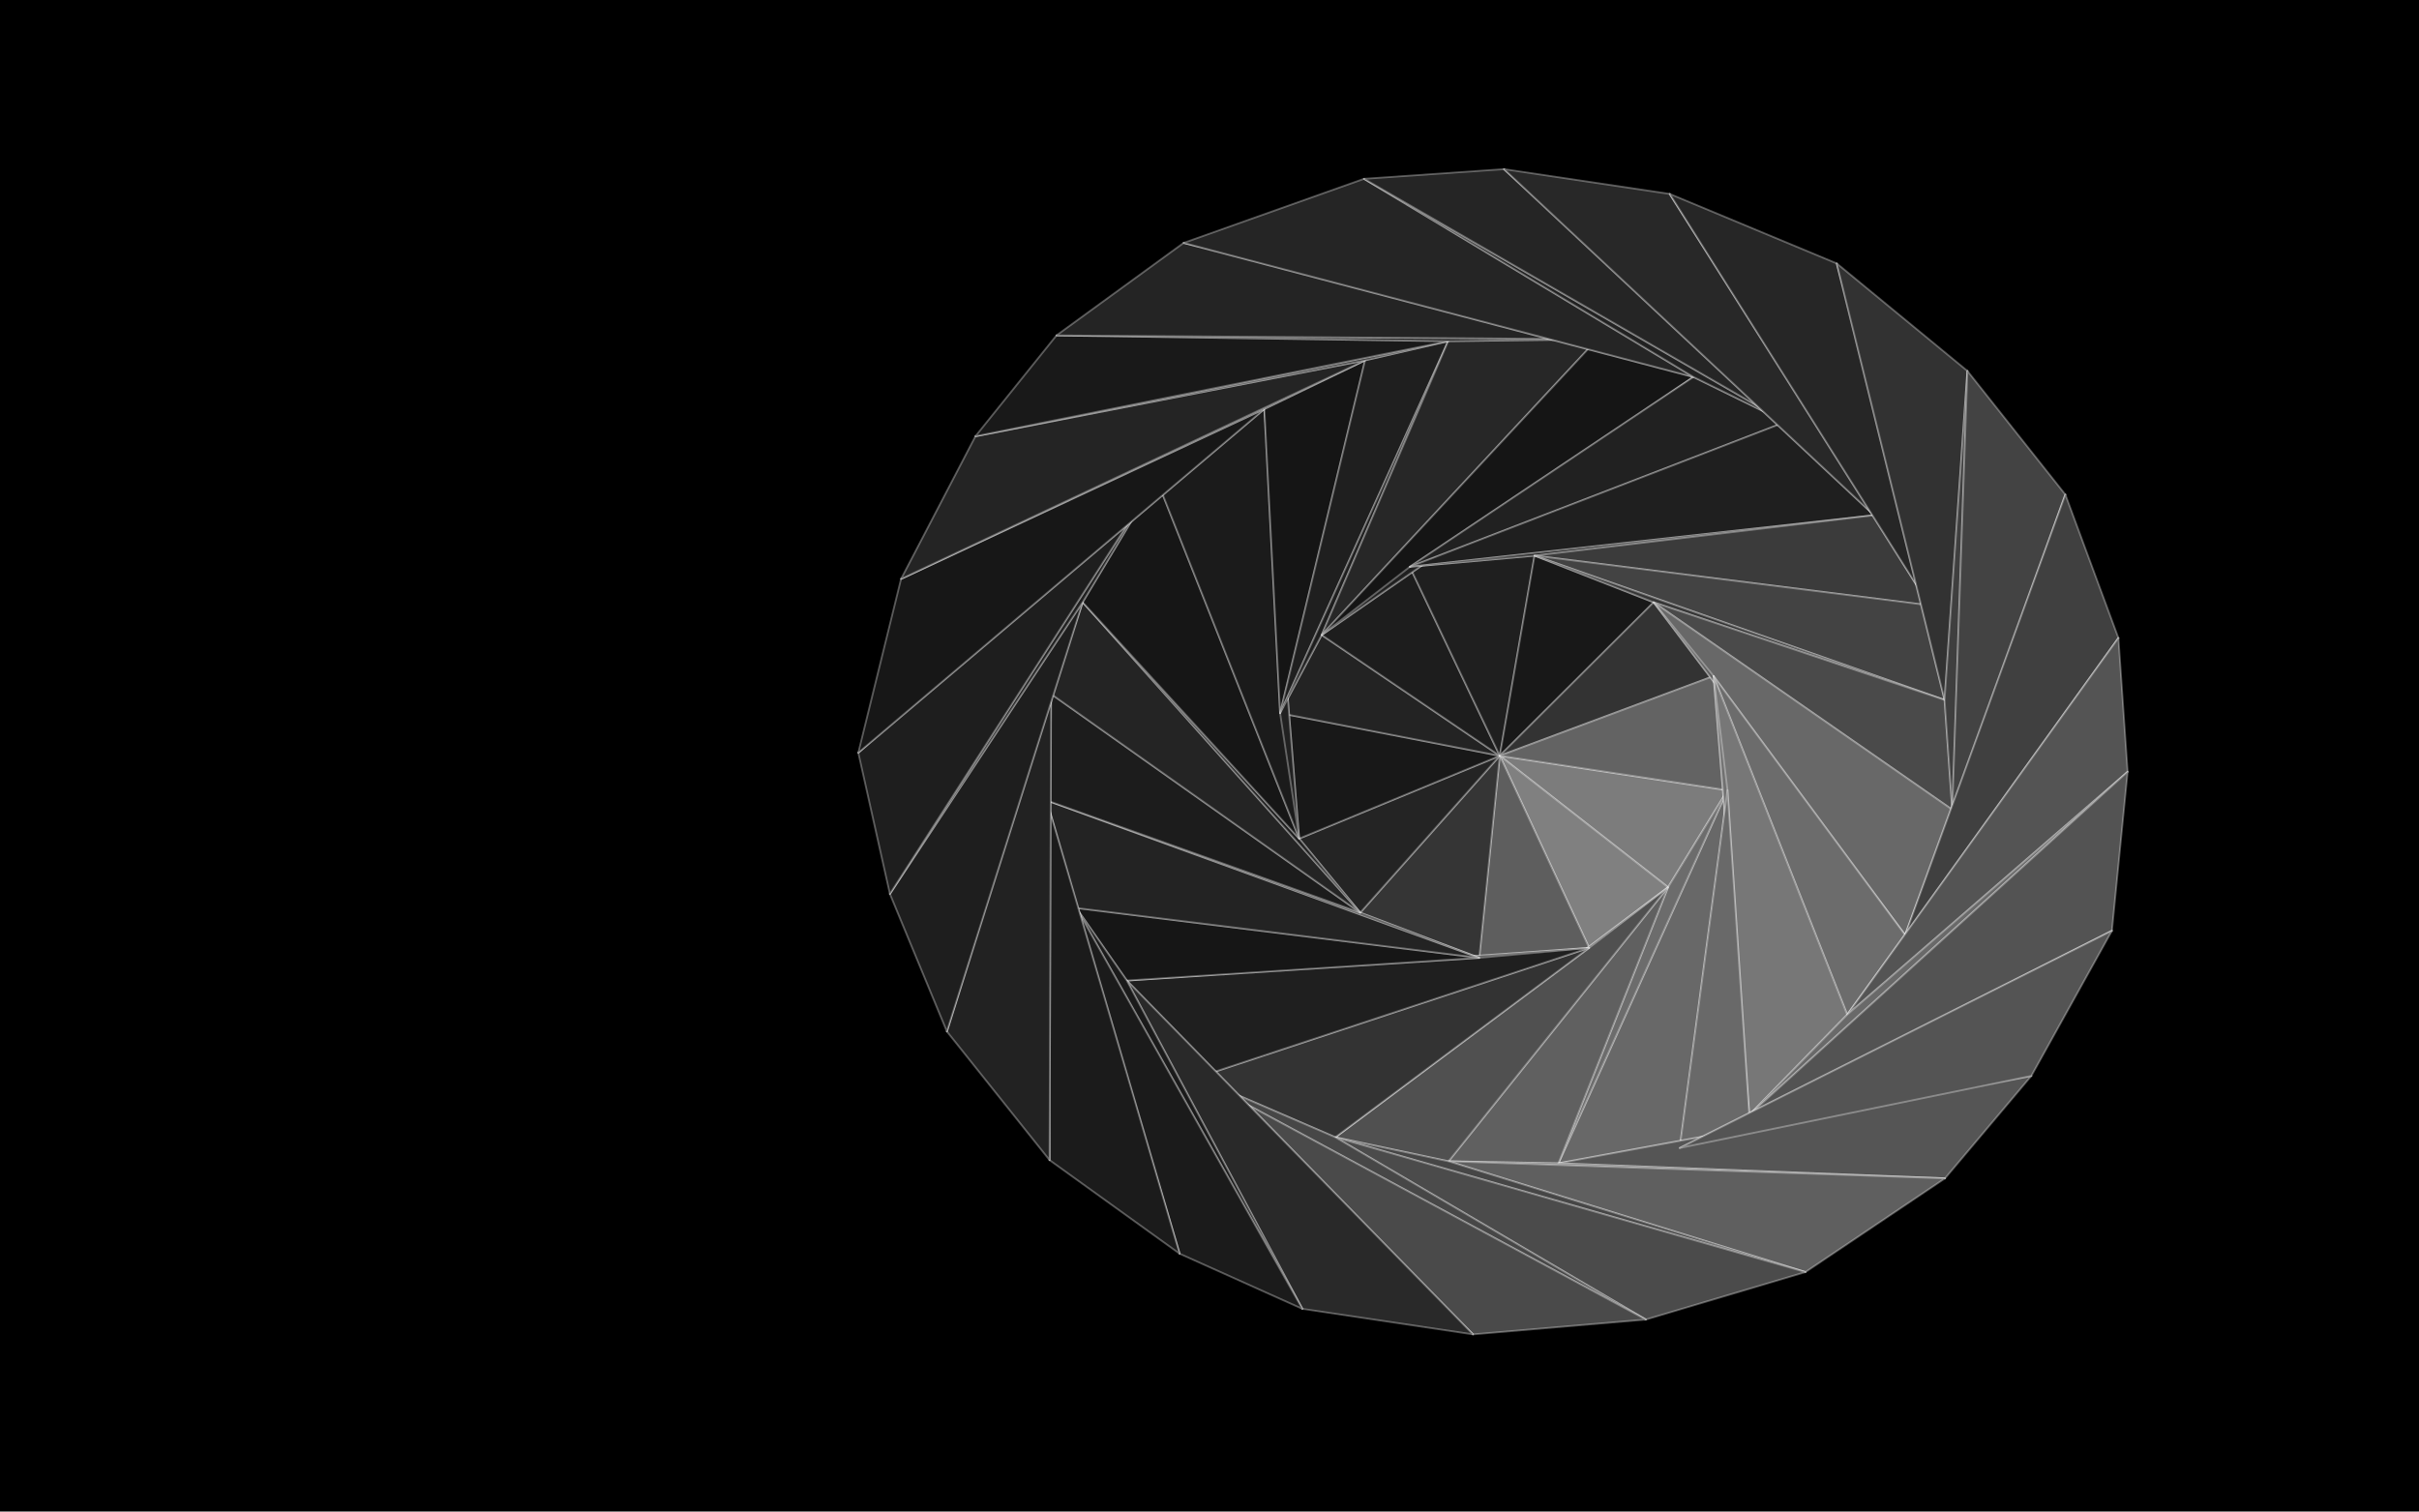
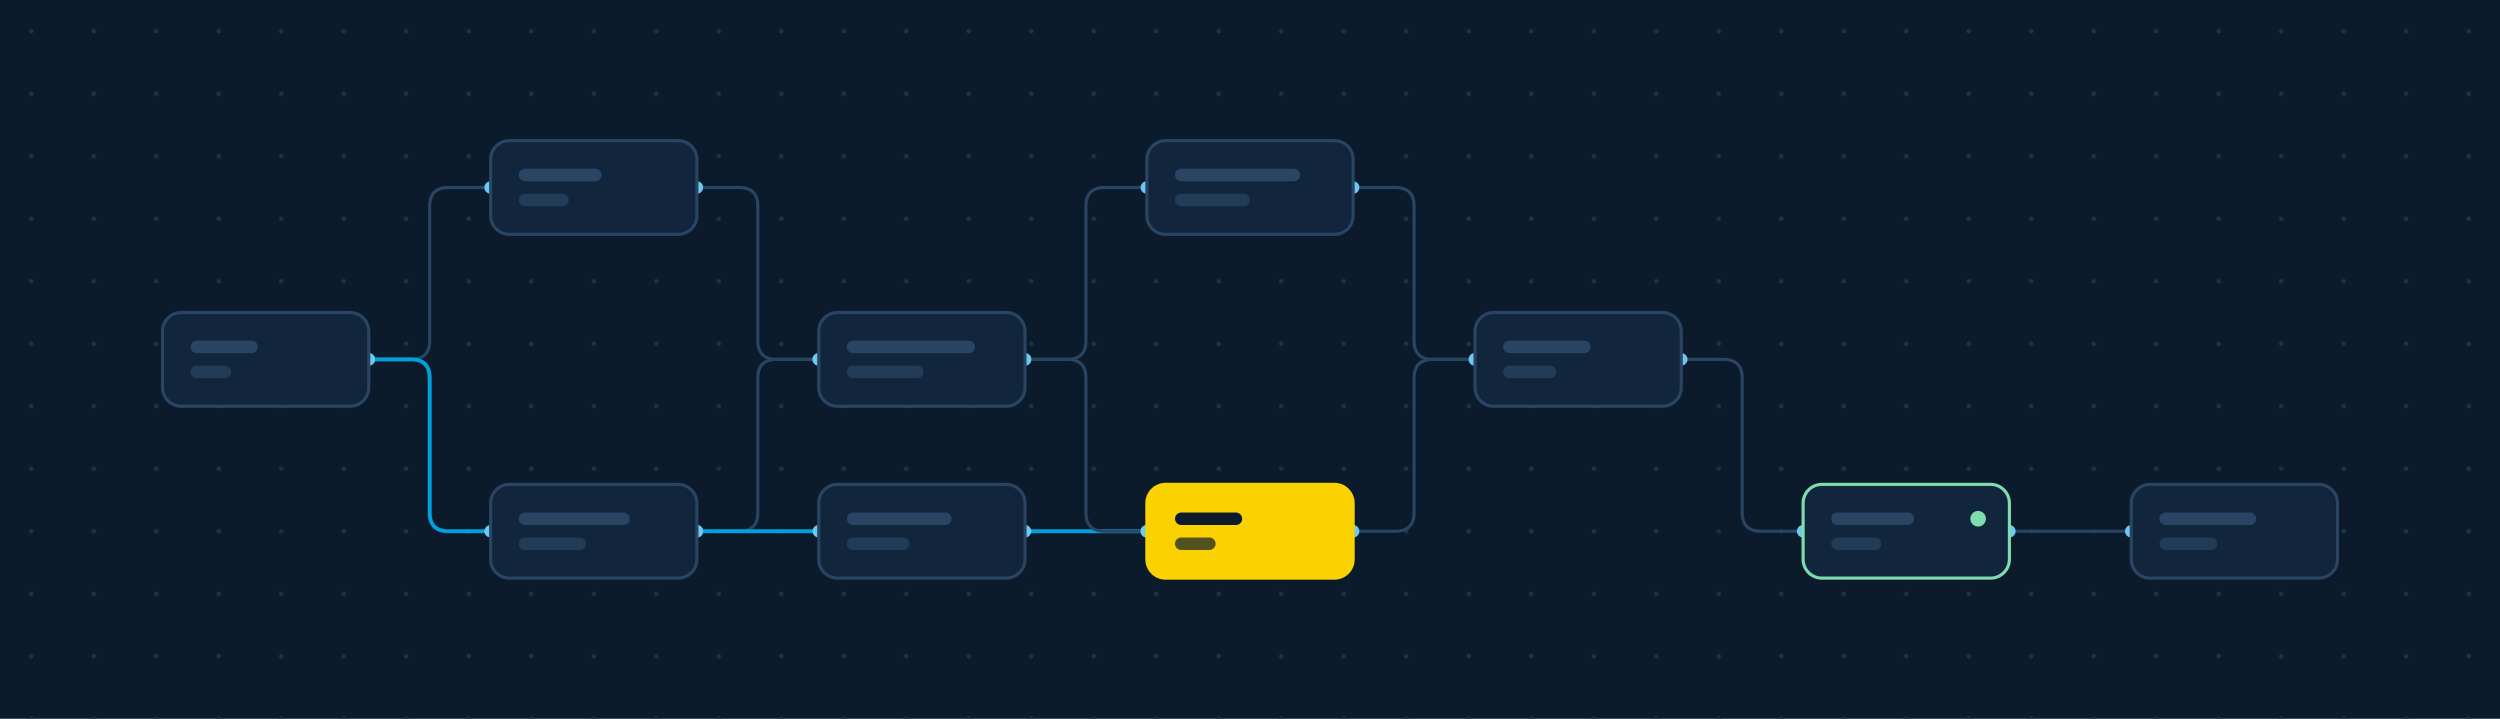
- <svg xmlns="http://www.w3.org/2000/svg" viewBox="0 0 1600 1000" width="1600" height="1000">
-   <rect width="1600" height="1000" fill="#000" />
-   <g stroke="#ffffff" stroke-opacity="0.32" stroke-width="1.2" stroke-linejoin="round">
-     <polygon points="992.0,500.0 1142.6,522.8 1103.3,587.0" fill="#7c7c7c" />
-     <polygon points="992.0,500.0 1103.3,587.0 1051.1,627.1" fill="#808080" />
-     <polygon points="992.0,500.0 1051.1,627.1 978.4,633.7" fill="#5e5e5e" />
-     <polygon points="992.0,500.0 978.4,633.7 899.7,603.8" fill="#353535" />
-     <polygon points="992.0,500.0 899.7,603.8 859.3,554.8" fill="#242424" />
-     <polygon points="992.0,500.0 859.3,554.8 846.7,471.8" fill="#181818" />
-     <polygon points="992.0,500.0 846.7,471.8 874.2,420.1" fill="#232323" />
-     <polygon points="992.0,500.0 874.2,420.1 932.5,375.0" fill="#1d1d1d" />
-     <polygon points="992.0,500.0 932.5,375.0 1015.0,367.6" fill="#1f1f1f" />
-     <polygon points="992.0,500.0 1015.0,367.6 1093.8,398.5" fill="#181818" />
-     <polygon points="992.0,500.0 1093.8,398.5 1133.4,447.3" fill="#333333" />
-     <polygon points="992.0,500.0 1133.4,447.3 1142.6,522.8" fill="#636363" />
-     <polygon points="1142.6,522.8 1111.0,759.5 1030.8,769.6" fill="#686868" />
-     <polygon points="1142.6,522.8 1030.8,769.6 1103.3,587.0" fill="#6c6c6c" />
-     <polygon points="1103.3,587.0 1030.8,769.6 958.1,768.3" fill="#606060" />
-     <polygon points="1103.3,587.0 958.1,768.3 883.2,752.4" fill="#505050" />
-     <polygon points="1103.3,587.0 883.2,752.4 1051.1,627.1" fill="#575757" />
-     <polygon points="1051.1,627.1 883.2,752.4 791.8,712.9" fill="#333333" />
-     <polygon points="1051.1,627.1 791.8,712.9 745.3,648.7" fill="#1f1f1f" />
-     <polygon points="1051.1,627.1 745.3,648.7 978.4,633.7" fill="#393939" />
-     <polygon points="978.4,633.7 745.3,648.7 711.9,600.7" fill="#161616" />
-     <polygon points="978.4,633.7 711.9,600.7 692.3,529.5" fill="#232323" />
-     <polygon points="978.4,633.7 692.3,529.5 899.7,603.8" fill="#1e1e1e" />
-     <polygon points="899.7,603.8 692.3,529.5 695.2,459.1" fill="#1c1c1c" />
-     <polygon points="899.7,603.8 695.2,459.1 716.1,398.4" fill="#242424" />
-     <polygon points="899.7,603.8 716.1,398.4 859.3,554.8" fill="#1b1b1b" />
-     <polygon points="859.3,554.8 716.1,398.4 765.0,317.0" fill="#161616" />
-     <polygon points="859.3,554.8 765.0,317.0 836.3,270.6" fill="#1b1b1b" />
-     <polygon points="859.3,554.8 836.3,270.6 846.7,471.8" fill="#212121" />
-     <polygon points="846.7,471.8 836.3,270.6 902.9,238.4" fill="#151515" />
-     <polygon points="846.7,471.8 902.9,238.4 957.9,225.7" fill="#1f1f1f" />
-     <polygon points="846.7,471.8 957.9,225.7 874.2,420.1" fill="#1e1e1e" />
-     <polygon points="874.2,420.1 957.9,225.7 1056.5,224.4" fill="#272727" />
-     <polygon points="874.2,420.1 1056.5,224.4 1120.1,249.4" fill="#151515" />
-     <polygon points="874.2,420.1 1120.1,249.4 932.5,375.0" fill="#202020" />
-     <polygon points="932.5,375.0 1120.1,249.4 1180.9,279.2" fill="#212121" />
-     <polygon points="932.5,375.0 1180.9,279.2 1239.6,340.9" fill="#1f1f1f" />
-     <polygon points="932.5,375.0 1239.6,340.9 1015.0,367.6" fill="#1a1a1a" />
-     <polygon points="1015.0,367.6 1239.6,340.9 1276.1,400.5" fill="#3b3b3b" />
-     <polygon points="1015.0,367.6 1276.1,400.5 1286.2,463.1" fill="#434343" />
-     <polygon points="1015.0,367.6 1286.2,463.1 1093.8,398.5" fill="#353535" />
-     <polygon points="1093.8,398.5 1286.2,463.1 1291.3,535.7" fill="#4a4a4a" />
-     <polygon points="1093.8,398.5 1291.3,535.7 1260.1,618.6" fill="#686868" />
-     <polygon points="1093.8,398.5 1260.1,618.6 1133.4,447.3" fill="#5a5a5a" />
-     <polygon points="1133.4,447.3 1260.1,618.6 1221.8,671.3" fill="#6c6c6c" />
-     <polygon points="1133.4,447.3 1221.8,671.3 1157.0,737.6" fill="#777777" />
-     <polygon points="1133.4,447.3 1157.0,737.6 1142.6,522.8" fill="#707070" />
-     <polygon points="1142.6,522.8 1157.0,737.6 1111.0,759.5" fill="#696969" />
-     <polygon points="1111.0,759.5 1343.6,711.8 1030.8,769.6" fill="#5a5a5a" />
-     <polygon points="1030.8,769.6 1343.6,711.8 1286.5,779.6" fill="#555555" />
-     <polygon points="1030.8,769.6 1286.5,779.6 958.1,768.3" fill="#606060" />
-     <polygon points="958.1,768.3 1286.5,779.6 1194.2,841.6" fill="#5f5f5f" />
-     <polygon points="958.1,768.3 1194.2,841.6 883.2,752.4" fill="#464646" />
-     <polygon points="883.2,752.4 1194.2,841.6 1088.6,873.0" fill="#4b4b4b" />
-     <polygon points="883.2,752.4 1088.6,873.0 791.8,712.9" fill="#474747" />
-     <polygon points="791.8,712.9 1088.6,873.0 974.3,882.8" fill="#4a4a4a" />
-     <polygon points="791.8,712.9 974.3,882.8 745.3,648.7" fill="#2b2b2b" />
-     <polygon points="745.3,648.7 974.3,882.8 861.4,865.9" fill="#292929" />
-     <polygon points="745.3,648.7 861.4,865.9 711.9,600.7" fill="#1a1a1a" />
-     <polygon points="711.9,600.7 861.4,865.9 780.2,829.4" fill="#1b1b1b" />
-     <polygon points="711.9,600.7 780.2,829.4 692.3,529.5" fill="#242424" />
-     <polygon points="692.3,529.5 780.2,829.4 694.2,767.5" fill="#1b1b1b" />
-     <polygon points="692.3,529.5 694.2,767.5 695.2,459.1" fill="#181818" />
-     <polygon points="695.2,459.1 694.2,767.5 626.3,682.4" fill="#222222" />
-     <polygon points="695.2,459.1 626.3,682.4 716.1,398.4" fill="#171717" />
-     <polygon points="716.1,398.4 626.3,682.4 588.6,591.4" fill="#1e1e1e" />
-     <polygon points="716.1,398.4 588.6,591.4 765.0,317.0" fill="#1f1f1f" />
-     <polygon points="765.0,317.0 588.6,591.4 567.7,498.0" fill="#1e1e1e" />
-     <polygon points="765.0,317.0 567.7,498.0 836.3,270.6" fill="#242424" />
-     <polygon points="836.3,270.6 567.7,498.0 596.0,383.0" fill="#171717" />
-     <polygon points="836.3,270.6 596.0,383.0 902.9,238.4" fill="#171717" />
-     <polygon points="902.9,238.4 596.0,383.0 645.2,288.6" fill="#242424" />
-     <polygon points="902.9,238.4 645.2,288.6 957.9,225.7" fill="#242424" />
-     <polygon points="957.9,225.7 645.2,288.6 698.8,221.9" fill="#191919" />
-     <polygon points="957.9,225.7 698.8,221.9 1056.5,224.4" fill="#1a1a1a" />
-     <polygon points="1056.5,224.4 698.8,221.9 782.9,160.7" fill="#242424" />
-     <polygon points="1056.5,224.4 782.9,160.7 1120.1,249.4" fill="#1f1f1f" />
-     <polygon points="1120.1,249.4 782.9,160.7 902.2,118.3" fill="#252525" />
-     <polygon points="1120.1,249.4 902.2,118.3 1180.9,279.2" fill="#212121" />
-     <polygon points="1180.9,279.2 902.2,118.3 994.8,111.9" fill="#252525" />
-     <polygon points="1180.9,279.2 994.8,111.9 1239.6,340.9" fill="#171717" />
-     <polygon points="1239.6,340.9 994.8,111.9 1104.4,128.3" fill="#282828" />
-     <polygon points="1239.6,340.9 1104.4,128.3 1276.1,400.5" fill="#1e1e1e" />
-     <polygon points="1276.1,400.5 1104.4,128.3 1214.9,174.3" fill="#262626" />
-     <polygon points="1276.1,400.5 1214.9,174.3 1286.2,463.1" fill="#2f2f2f" />
-     <polygon points="1286.2,463.1 1214.9,174.3 1301.3,245.4" fill="#323232" />
-     <polygon points="1286.2,463.1 1301.3,245.4 1291.3,535.7" fill="#3f3f3f" />
-     <polygon points="1291.3,535.7 1301.3,245.4 1366.1,327.2" fill="#434343" />
-     <polygon points="1291.3,535.7 1366.1,327.2 1260.1,618.6" fill="#535353" />
-     <polygon points="1260.1,618.6 1366.1,327.2 1401.2,422.1" fill="#404040" />
-     <polygon points="1260.1,618.6 1401.2,422.1 1221.8,671.3" fill="#545454" />
-     <polygon points="1221.8,671.3 1401.2,422.1 1407.3,510.6" fill="#545454" />
-     <polygon points="1221.8,671.3 1407.3,510.6 1157.0,737.6" fill="#696969" />
-     <polygon points="1157.0,737.6 1407.3,510.6 1396.9,615.8" fill="#535353" />
-     <polygon points="1157.0,737.6 1396.9,615.8 1111.0,759.5" fill="#5f5f5f" />
-     <polygon points="1111.0,759.5 1396.9,615.8 1343.6,711.8" fill="#545454" />
+ <svg xmlns="http://www.w3.org/2000/svg" viewBox="0 0 1600 460" width="1600" height="460">
+   <defs>
+     <pattern id="dots" width="40" height="40" patternUnits="userSpaceOnUse">
+       <circle cx="20" cy="20" r="1.5" fill="#1b3149" />
+     </pattern>
+   </defs>
+   <rect width="1600" height="460" fill="#0b1b2b" />
+   <rect width="1600" height="460" fill="url(#dots)" />
+   <g fill="none" stroke-linejoin="round" stroke-linecap="round">
+     <path d="M236 230H263q12 0 12 -12V132q0 -12 12 -12H314" stroke="#2a4563" stroke-width="2" />
+     <path d="M236 230H263q12 0 12 12V328q0 12 12 12H314" stroke="#00a1de" stroke-width="2.5" />
+     <path d="M446 120H473q12 0 12 12V218q0 12 12 12H524" stroke="#2a4563" stroke-width="2" />
+     <path d="M446 340H473q12 0 12 -12V242q0 -12 12 -12H524" stroke="#2a4563" stroke-width="2" />
+     <path d="M446 340H524" stroke="#00a1de" stroke-width="2.5" />
+     <path d="M656 340H734" stroke="#00a1de" stroke-width="2.5" />
+     <path d="M656 230H683q12 0 12 12V328q0 12 12 12H734" stroke="#2a4563" stroke-width="2" />
+     <path d="M656 230H683q12 0 12 -12V132q0 -12 12 -12H734" stroke="#2a4563" stroke-width="2" />
+     <path d="M866 340H893q12 0 12 -12V242q0 -12 12 -12H944" stroke="#2a4563" stroke-width="2" />
+     <path d="M866 120H893q12 0 12 12V218q0 12 12 12H944" stroke="#2a4563" stroke-width="2" />
+     <path d="M1076 230H1103q12 0 12 12V328q0 12 12 12H1154" stroke="#2a4563" stroke-width="2" />
+     <path d="M1286 340H1364" stroke="#2a4563" stroke-width="2" />
+   </g>
+   <g fill="#6cc9f2">
+     <circle cx="236" cy="230" r="4" />
+     <circle cx="314" cy="120" r="4" />
+     <circle cx="236" cy="230" r="4" />
+     <circle cx="314" cy="340" r="4" />
+     <circle cx="446" cy="120" r="4" />
+     <circle cx="524" cy="230" r="4" />
+     <circle cx="446" cy="340" r="4" />
+     <circle cx="524" cy="230" r="4" />
+     <circle cx="446" cy="340" r="4" />
+     <circle cx="524" cy="340" r="4" />
+     <circle cx="656" cy="340" r="4" />
+     <circle cx="734" cy="340" r="4" />
+     <circle cx="656" cy="230" r="4" />
+     <circle cx="734" cy="340" r="4" />
+     <circle cx="656" cy="230" r="4" />
+     <circle cx="734" cy="120" r="4" />
+     <circle cx="866" cy="340" r="4" />
+     <circle cx="944" cy="230" r="4" />
+     <circle cx="866" cy="120" r="4" />
+     <circle cx="944" cy="230" r="4" />
+     <circle cx="1076" cy="230" r="4" />
+     <circle cx="1154" cy="340" r="4" />
+     <circle cx="1286" cy="340" r="4" />
+     <circle cx="1364" cy="340" r="4" />
+   </g>
+   <g>
+     <rect x="104" y="200" width="132" height="60" rx="12" fill="#11263c" stroke="#2a4563" stroke-width="2" />
+     <rect x="122" y="218" width="43" height="8" rx="4" fill="#2a4563" />
+     <rect x="122" y="234" width="26" height="8" rx="4" fill="#2a4563" opacity="0.7" />
+   </g>
+   <g>
+     <rect x="314" y="90" width="132" height="60" rx="12" fill="#11263c" stroke="#2a4563" stroke-width="2" />
+     <rect x="332" y="108" width="53" height="8" rx="4" fill="#2a4563" />
+     <rect x="332" y="124" width="32" height="8" rx="4" fill="#2a4563" opacity="0.7" />
+   </g>
+   <g>
+     <rect x="314" y="310" width="132" height="60" rx="12" fill="#11263c" stroke="#2a4563" stroke-width="2" />
+     <rect x="332" y="328" width="71" height="8" rx="4" fill="#2a4563" />
+     <rect x="332" y="344" width="43" height="8" rx="4" fill="#2a4563" opacity="0.7" />
+   </g>
+   <g>
+     <rect x="524" y="310" width="132" height="60" rx="12" fill="#11263c" stroke="#2a4563" stroke-width="2" />
+     <rect x="542" y="328" width="67" height="8" rx="4" fill="#2a4563" />
+     <rect x="542" y="344" width="40" height="8" rx="4" fill="#2a4563" opacity="0.7" />
+   </g>
+   <g>
+     <rect x="524" y="200" width="132" height="60" rx="12" fill="#11263c" stroke="#2a4563" stroke-width="2" />
+     <rect x="542" y="218" width="82" height="8" rx="4" fill="#2a4563" />
+     <rect x="542" y="234" width="49" height="8" rx="4" fill="#2a4563" opacity="0.7" />
+   </g>
+   <g>
+     <rect x="734" y="310" width="132" height="60" rx="12" fill="#fad201" stroke="#fad201" stroke-width="2" />
+     <rect x="752" y="328" width="43" height="8" rx="4" fill="#0b1b2b" />
+     <rect x="752" y="344" width="26" height="8" rx="4" fill="#0b1b2b" opacity="0.7" />
+   </g>
+   <g>
+     <rect x="734" y="90" width="132" height="60" rx="12" fill="#11263c" stroke="#2a4563" stroke-width="2" />
+     <rect x="752" y="108" width="80" height="8" rx="4" fill="#2a4563" />
+     <rect x="752" y="124" width="48" height="8" rx="4" fill="#2a4563" opacity="0.7" />
+   </g>
+   <g>
+     <rect x="944" y="200" width="132" height="60" rx="12" fill="#11263c" stroke="#2a4563" stroke-width="2" />
+     <rect x="962" y="218" width="56" height="8" rx="4" fill="#2a4563" />
+     <rect x="962" y="234" width="34" height="8" rx="4" fill="#2a4563" opacity="0.7" />
+   </g>
+   <g>
+     <rect x="1154" y="310" width="132" height="60" rx="12" fill="#11263c" stroke="#7fdcae" stroke-width="2" />
+     <rect x="1172" y="328" width="53" height="8" rx="4" fill="#2a4563" />
+     <rect x="1172" y="344" width="32" height="8" rx="4" fill="#2a4563" opacity="0.7" />
+     <circle cx="1266" cy="332" r="5" fill="#7fdcae" />
+   </g>
+   <g>
+     <rect x="1364" y="310" width="132" height="60" rx="12" fill="#11263c" stroke="#2a4563" stroke-width="2" />
+     <rect x="1382" y="328" width="62" height="8" rx="4" fill="#2a4563" />
+     <rect x="1382" y="344" width="37" height="8" rx="4" fill="#2a4563" opacity="0.7" />
  </g>
</svg>
